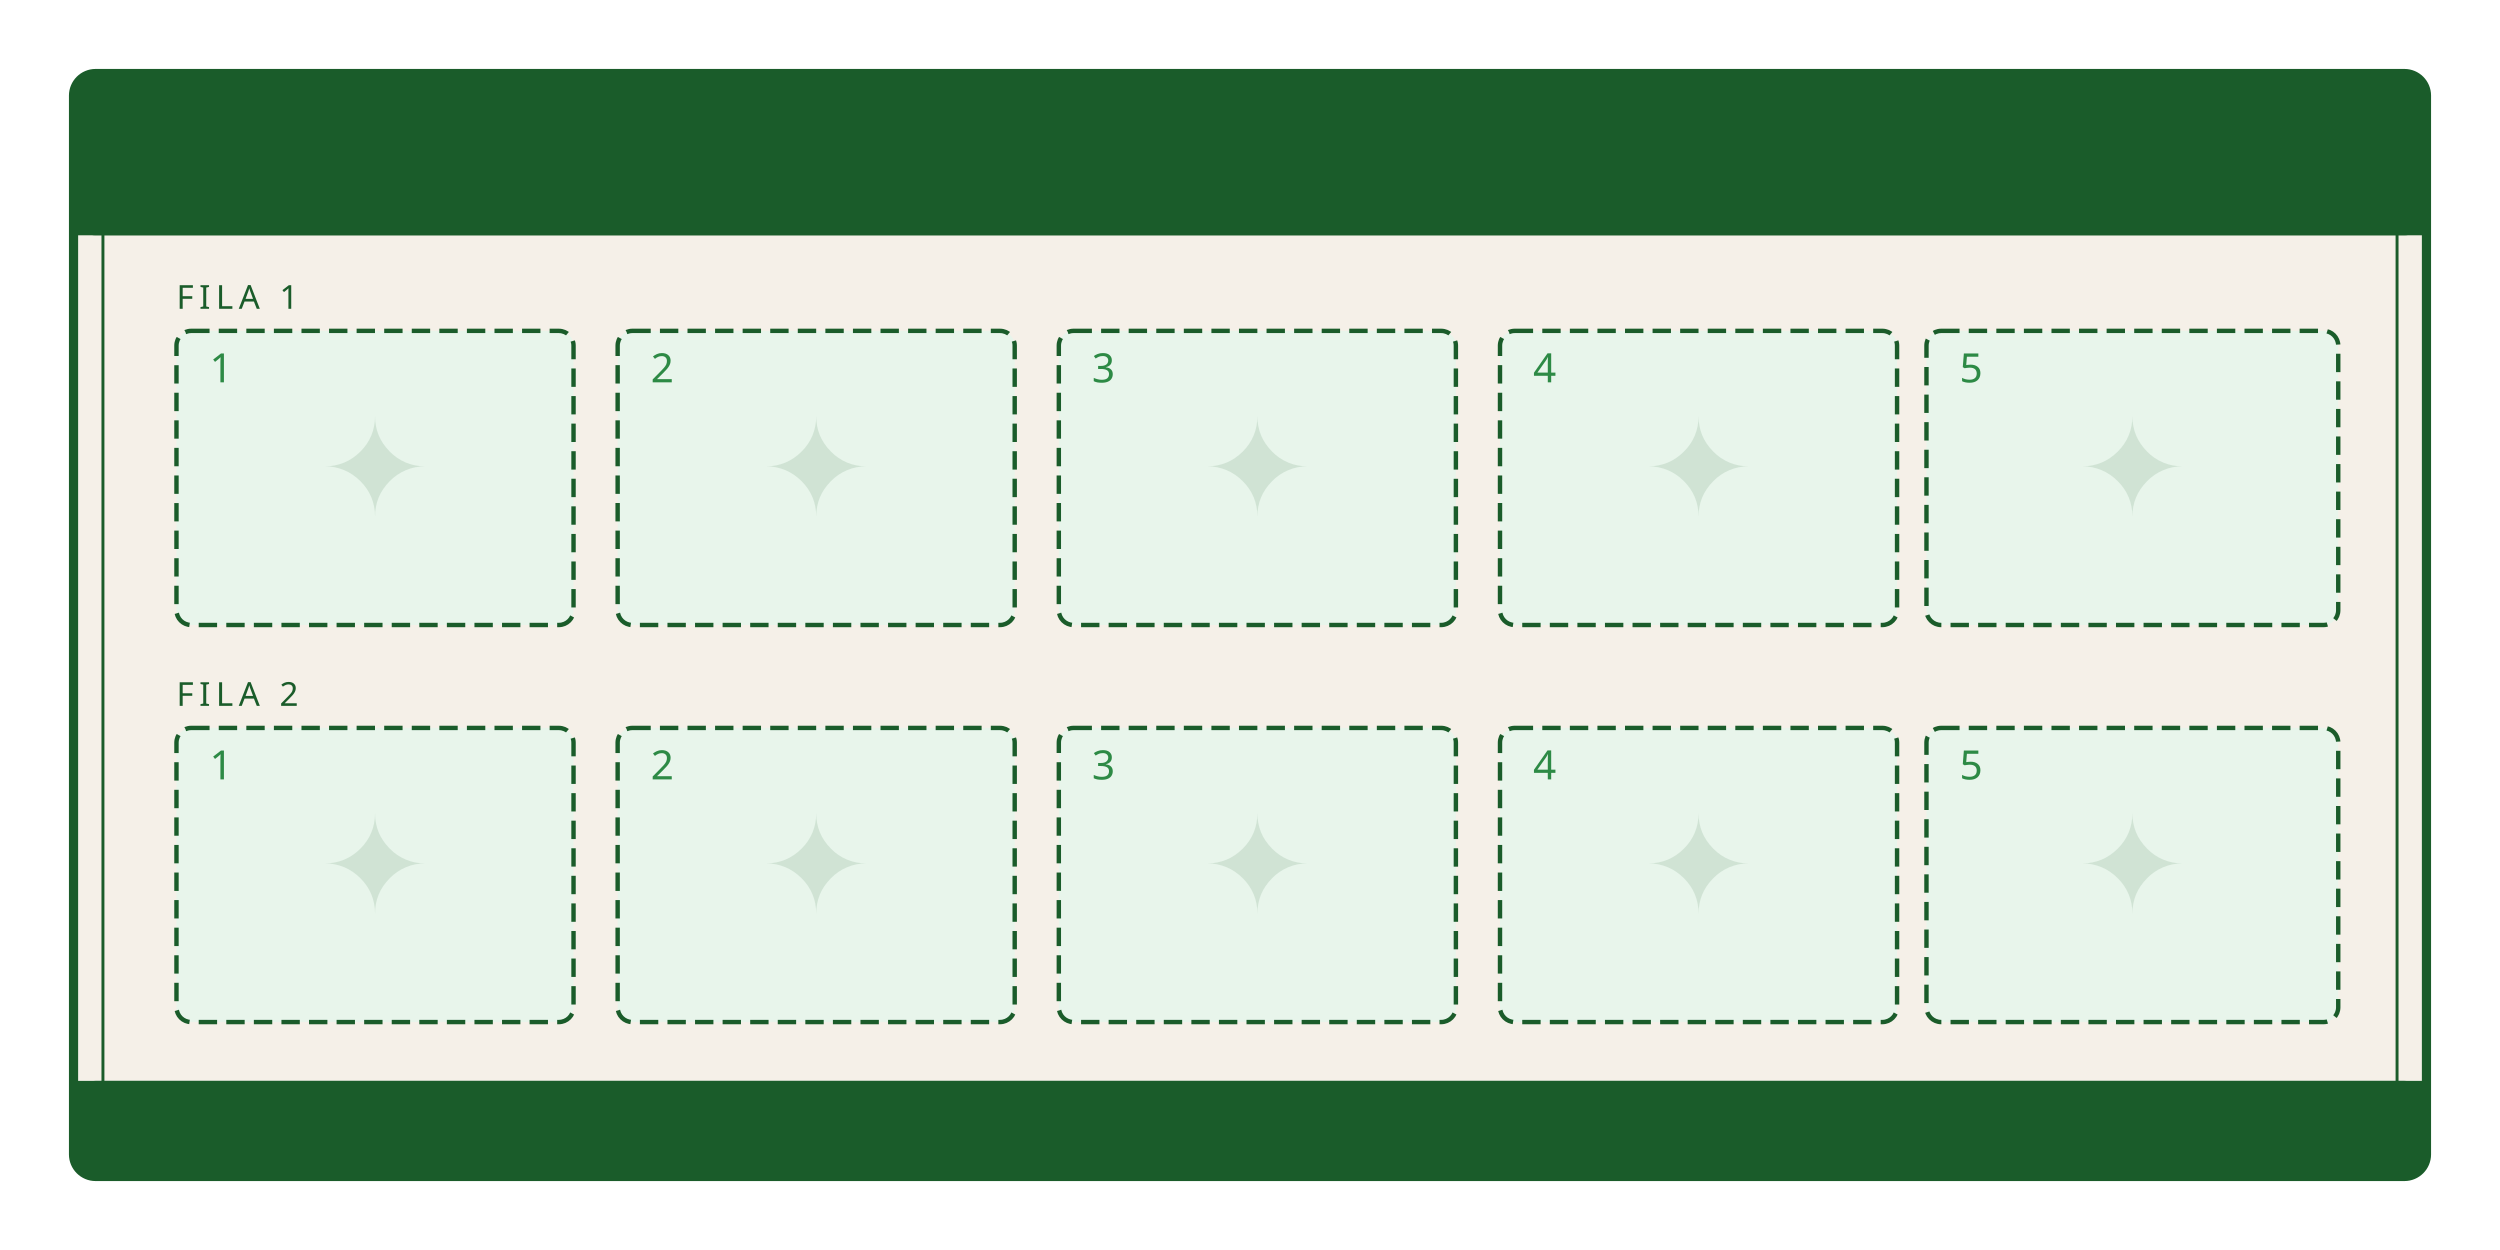
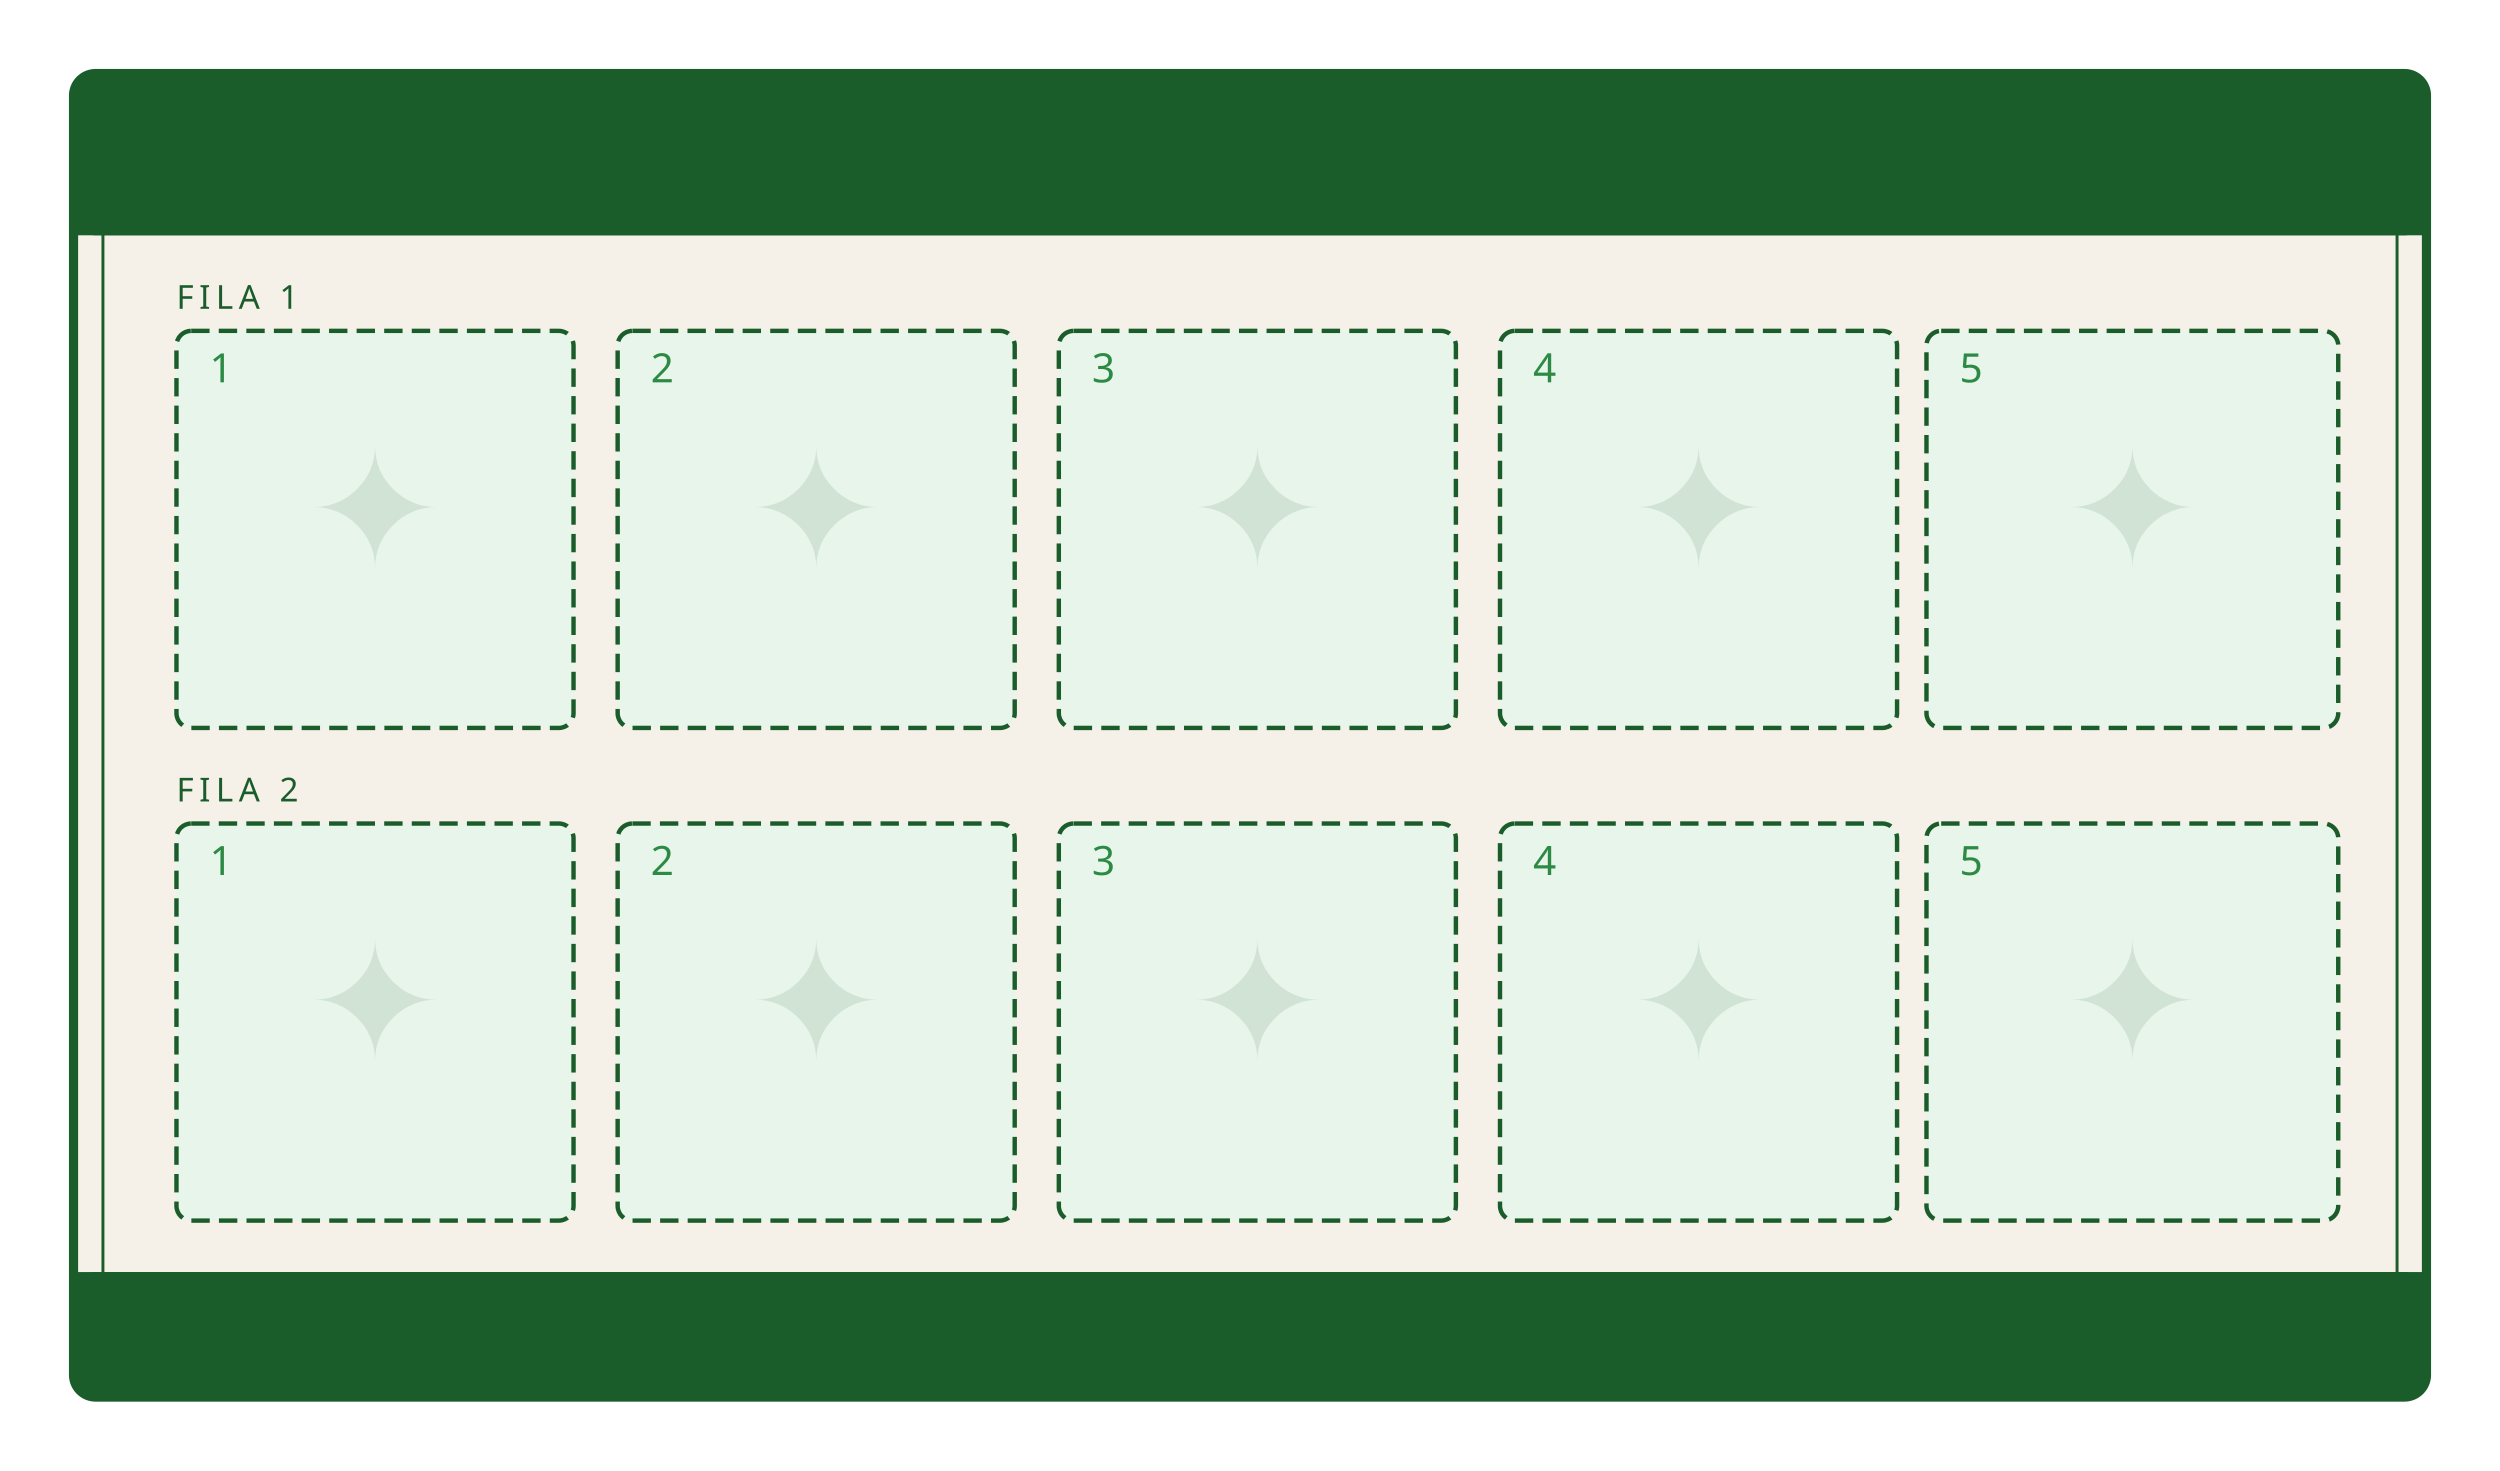
- <svg xmlns="http://www.w3.org/2000/svg" width="1240" height="620" viewBox="0 0 680 340" role="img">
-   <rect x="20" y="20" width="640" height="300" rx="6" fill="#f5f0e8" stroke="#1a5c2a" stroke-width="2.5" />
-   <rect x="28" y="28" width="624" height="284" rx="4" fill="none" stroke="#1a5c2a" stroke-width="0.8" />
+ <svg xmlns="http://www.w3.org/2000/svg" width="1360" height="800" viewBox="0 0 680 400" role="img">
+   <rect x="20" y="20" width="640" height="360" rx="6" fill="#f5f0e8" stroke="#1a5c2a" stroke-width="2.5" />
+   <rect x="28" y="28" width="624" height="344" rx="4" fill="none" stroke="#1a5c2a" stroke-width="0.8" />
  <rect x="20" y="20" width="640" height="44" rx="6" fill="#1a5c2a" />
  <rect x="20" y="50" width="640" height="14" fill="#1a5c2a" />
  <text x="48" y="84" font-family="sans-serif" font-size="9" fill="#1a5c2a" letter-spacing="1.5">FILA 1</text>
-   <rect x="48" y="90" width="108" height="80" rx="4" fill="#e8f5eb" stroke="#1a5c2a" stroke-width="1.2" stroke-dasharray="5,2.5" />
-   <text x="102" y="140" text-anchor="middle" font-family="sans-serif" font-size="36" fill="#1a5c2a" opacity="0.12">✦</text>
+   <rect x="48" y="90" width="108" height="108" rx="4" fill="#e8f5eb" stroke="#1a5c2a" stroke-width="1.2" stroke-dasharray="5,2.5" />
+   <text x="102" y="154" text-anchor="middle" font-family="sans-serif" font-size="44" fill="#1a5c2a" opacity="0.12">✦</text>
  <text x="57" y="104" font-family="Impact, sans-serif" font-size="11" fill="#2d8a45">1</text>
-   <rect x="168" y="90" width="108" height="80" rx="4" fill="#e8f5eb" stroke="#1a5c2a" stroke-width="1.2" stroke-dasharray="5,2.5" />
-   <text x="222" y="140" text-anchor="middle" font-family="sans-serif" font-size="36" fill="#1a5c2a" opacity="0.12">✦</text>
+   <rect x="168" y="90" width="108" height="108" rx="4" fill="#e8f5eb" stroke="#1a5c2a" stroke-width="1.2" stroke-dasharray="5,2.5" />
+   <text x="222" y="154" text-anchor="middle" font-family="sans-serif" font-size="44" fill="#1a5c2a" opacity="0.12">✦</text>
  <text x="177" y="104" font-family="Impact, sans-serif" font-size="11" fill="#2d8a45">2</text>
-   <rect x="288" y="90" width="108" height="80" rx="4" fill="#e8f5eb" stroke="#1a5c2a" stroke-width="1.2" stroke-dasharray="5,2.5" />
-   <text x="342" y="140" text-anchor="middle" font-family="sans-serif" font-size="36" fill="#1a5c2a" opacity="0.12">✦</text>
+   <rect x="288" y="90" width="108" height="108" rx="4" fill="#e8f5eb" stroke="#1a5c2a" stroke-width="1.2" stroke-dasharray="5,2.5" />
+   <text x="342" y="154" text-anchor="middle" font-family="sans-serif" font-size="44" fill="#1a5c2a" opacity="0.12">✦</text>
  <text x="297" y="104" font-family="Impact, sans-serif" font-size="11" fill="#2d8a45">3</text>
-   <rect x="408" y="90" width="108" height="80" rx="4" fill="#e8f5eb" stroke="#1a5c2a" stroke-width="1.2" stroke-dasharray="5,2.5" />
-   <text x="462" y="140" text-anchor="middle" font-family="sans-serif" font-size="36" fill="#1a5c2a" opacity="0.12">✦</text>
+   <rect x="408" y="90" width="108" height="108" rx="4" fill="#e8f5eb" stroke="#1a5c2a" stroke-width="1.2" stroke-dasharray="5,2.5" />
+   <text x="462" y="154" text-anchor="middle" font-family="sans-serif" font-size="44" fill="#1a5c2a" opacity="0.12">✦</text>
  <text x="417" y="104" font-family="Impact, sans-serif" font-size="11" fill="#2d8a45">4</text>
-   <rect x="524" y="90" width="112" height="80" rx="4" fill="#e8f5eb" stroke="#1a5c2a" stroke-width="1.2" stroke-dasharray="5,2.5" />
-   <text x="580" y="140" text-anchor="middle" font-family="sans-serif" font-size="36" fill="#1a5c2a" opacity="0.12">✦</text>
+   <rect x="524" y="90" width="112" height="108" rx="4" fill="#e8f5eb" stroke="#1a5c2a" stroke-width="1.2" stroke-dasharray="5,2.5" />
+   <text x="580" y="154" text-anchor="middle" font-family="sans-serif" font-size="44" fill="#1a5c2a" opacity="0.12">✦</text>
  <text x="533" y="104" font-family="Impact, sans-serif" font-size="11" fill="#2d8a45">5</text>
-   <text x="48" y="192" font-family="sans-serif" font-size="9" fill="#1a5c2a" letter-spacing="1.5">FILA 2</text>
-   <rect x="48" y="198" width="108" height="80" rx="4" fill="#e8f5eb" stroke="#1a5c2a" stroke-width="1.2" stroke-dasharray="5,2.5" />
-   <text x="102" y="248" text-anchor="middle" font-family="sans-serif" font-size="36" fill="#1a5c2a" opacity="0.12">✦</text>
-   <text x="57" y="212" font-family="Impact, sans-serif" font-size="11" fill="#2d8a45">1</text>
-   <rect x="168" y="198" width="108" height="80" rx="4" fill="#e8f5eb" stroke="#1a5c2a" stroke-width="1.2" stroke-dasharray="5,2.5" />
-   <text x="222" y="248" text-anchor="middle" font-family="sans-serif" font-size="36" fill="#1a5c2a" opacity="0.12">✦</text>
-   <text x="177" y="212" font-family="Impact, sans-serif" font-size="11" fill="#2d8a45">2</text>
-   <rect x="288" y="198" width="108" height="80" rx="4" fill="#e8f5eb" stroke="#1a5c2a" stroke-width="1.2" stroke-dasharray="5,2.5" />
-   <text x="342" y="248" text-anchor="middle" font-family="sans-serif" font-size="36" fill="#1a5c2a" opacity="0.12">✦</text>
-   <text x="297" y="212" font-family="Impact, sans-serif" font-size="11" fill="#2d8a45">3</text>
-   <rect x="408" y="198" width="108" height="80" rx="4" fill="#e8f5eb" stroke="#1a5c2a" stroke-width="1.2" stroke-dasharray="5,2.5" />
-   <text x="462" y="248" text-anchor="middle" font-family="sans-serif" font-size="36" fill="#1a5c2a" opacity="0.12">✦</text>
-   <text x="417" y="212" font-family="Impact, sans-serif" font-size="11" fill="#2d8a45">4</text>
-   <rect x="524" y="198" width="112" height="80" rx="4" fill="#e8f5eb" stroke="#1a5c2a" stroke-width="1.2" stroke-dasharray="5,2.5" />
-   <text x="580" y="248" text-anchor="middle" font-family="sans-serif" font-size="36" fill="#1a5c2a" opacity="0.12">✦</text>
-   <text x="533" y="212" font-family="Impact, sans-serif" font-size="11" fill="#2d8a45">5</text>
-   <rect x="20" y="294" width="640" height="26" rx="6" fill="#1a5c2a" />
-   <rect x="20" y="294" width="640" height="13" fill="#1a5c2a" />
+   <text x="48" y="218" font-family="sans-serif" font-size="9" fill="#1a5c2a" letter-spacing="1.5">FILA 2</text>
+   <rect x="48" y="224" width="108" height="108" rx="4" fill="#e8f5eb" stroke="#1a5c2a" stroke-width="1.2" stroke-dasharray="5,2.5" />
+   <text x="102" y="288" text-anchor="middle" font-family="sans-serif" font-size="44" fill="#1a5c2a" opacity="0.12">✦</text>
+   <text x="57" y="238" font-family="Impact, sans-serif" font-size="11" fill="#2d8a45">1</text>
+   <rect x="168" y="224" width="108" height="108" rx="4" fill="#e8f5eb" stroke="#1a5c2a" stroke-width="1.2" stroke-dasharray="5,2.5" />
+   <text x="222" y="288" text-anchor="middle" font-family="sans-serif" font-size="44" fill="#1a5c2a" opacity="0.12">✦</text>
+   <text x="177" y="238" font-family="Impact, sans-serif" font-size="11" fill="#2d8a45">2</text>
+   <rect x="288" y="224" width="108" height="108" rx="4" fill="#e8f5eb" stroke="#1a5c2a" stroke-width="1.2" stroke-dasharray="5,2.5" />
+   <text x="342" y="288" text-anchor="middle" font-family="sans-serif" font-size="44" fill="#1a5c2a" opacity="0.12">✦</text>
+   <text x="297" y="238" font-family="Impact, sans-serif" font-size="11" fill="#2d8a45">3</text>
+   <rect x="408" y="224" width="108" height="108" rx="4" fill="#e8f5eb" stroke="#1a5c2a" stroke-width="1.2" stroke-dasharray="5,2.5" />
+   <text x="462" y="288" text-anchor="middle" font-family="sans-serif" font-size="44" fill="#1a5c2a" opacity="0.12">✦</text>
+   <text x="417" y="238" font-family="Impact, sans-serif" font-size="11" fill="#2d8a45">4</text>
+   <rect x="524" y="224" width="112" height="108" rx="4" fill="#e8f5eb" stroke="#1a5c2a" stroke-width="1.2" stroke-dasharray="5,2.5" />
+   <text x="580" y="288" text-anchor="middle" font-family="sans-serif" font-size="44" fill="#1a5c2a" opacity="0.12">✦</text>
+   <text x="533" y="238" font-family="Impact, sans-serif" font-size="11" fill="#2d8a45">5</text>
+   <rect x="20" y="346" width="640" height="34" rx="6" fill="#1a5c2a" />
+   <rect x="20" y="346" width="640" height="17" fill="#1a5c2a" />
</svg>
